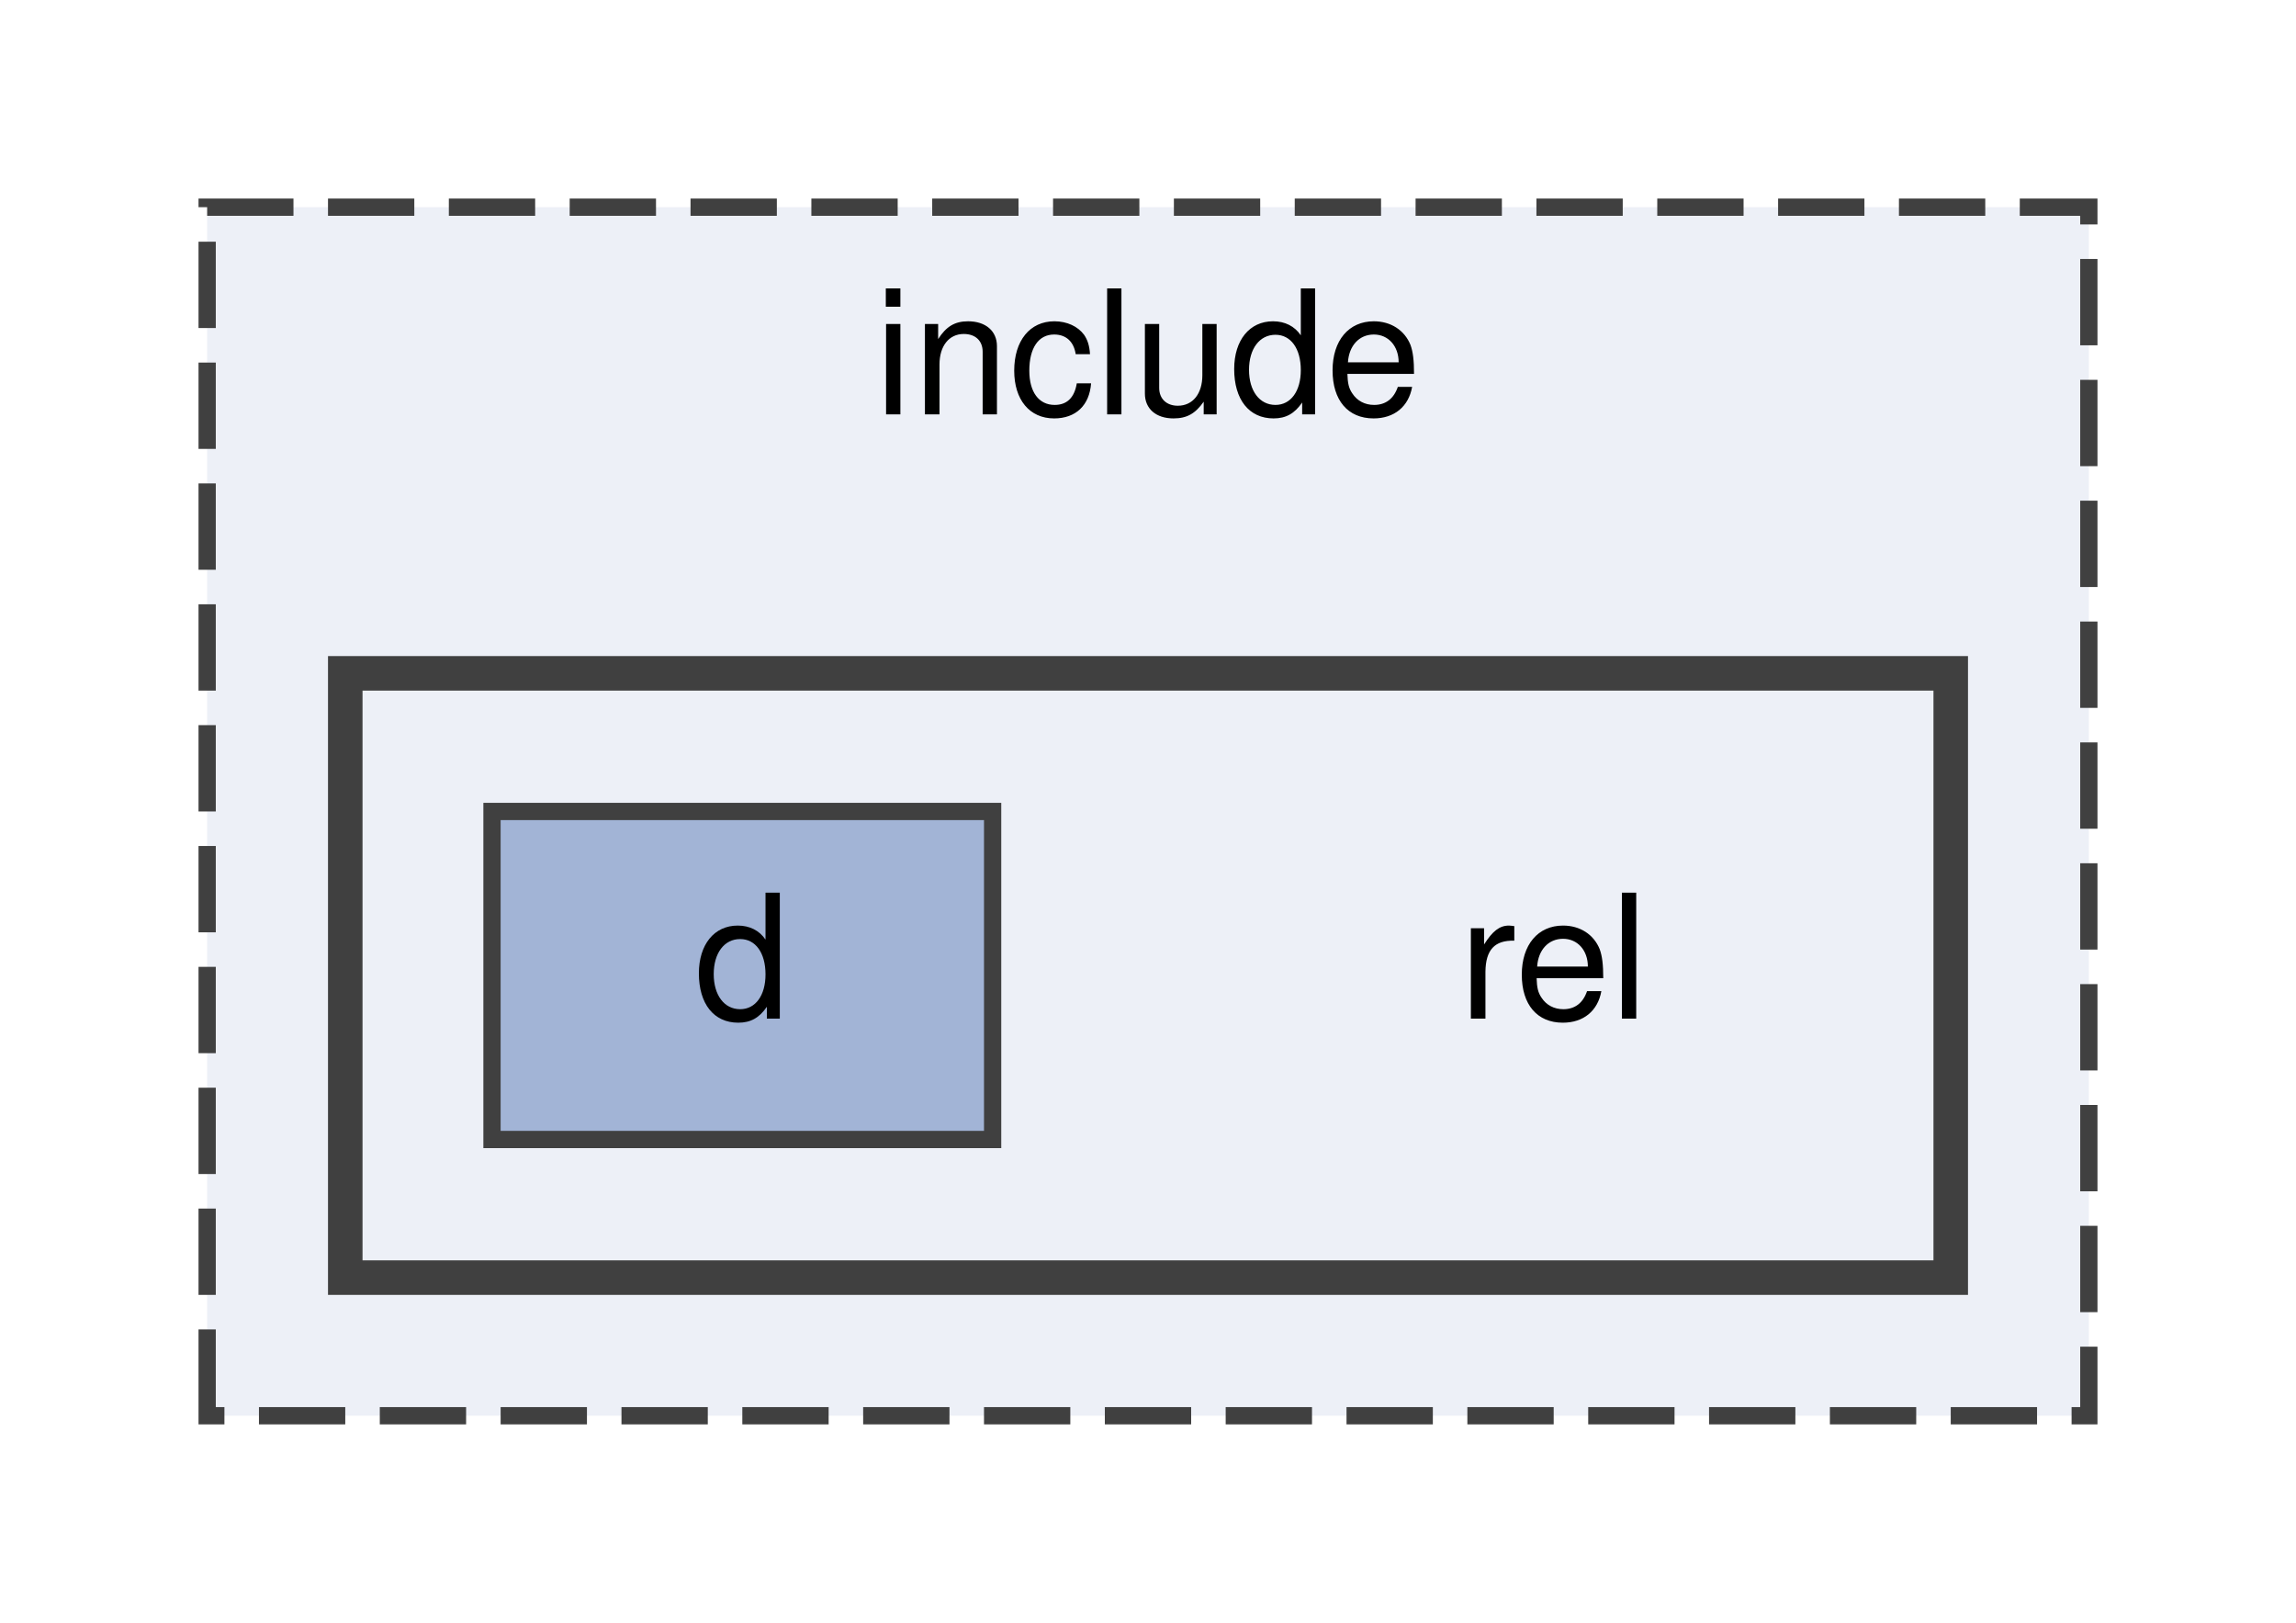
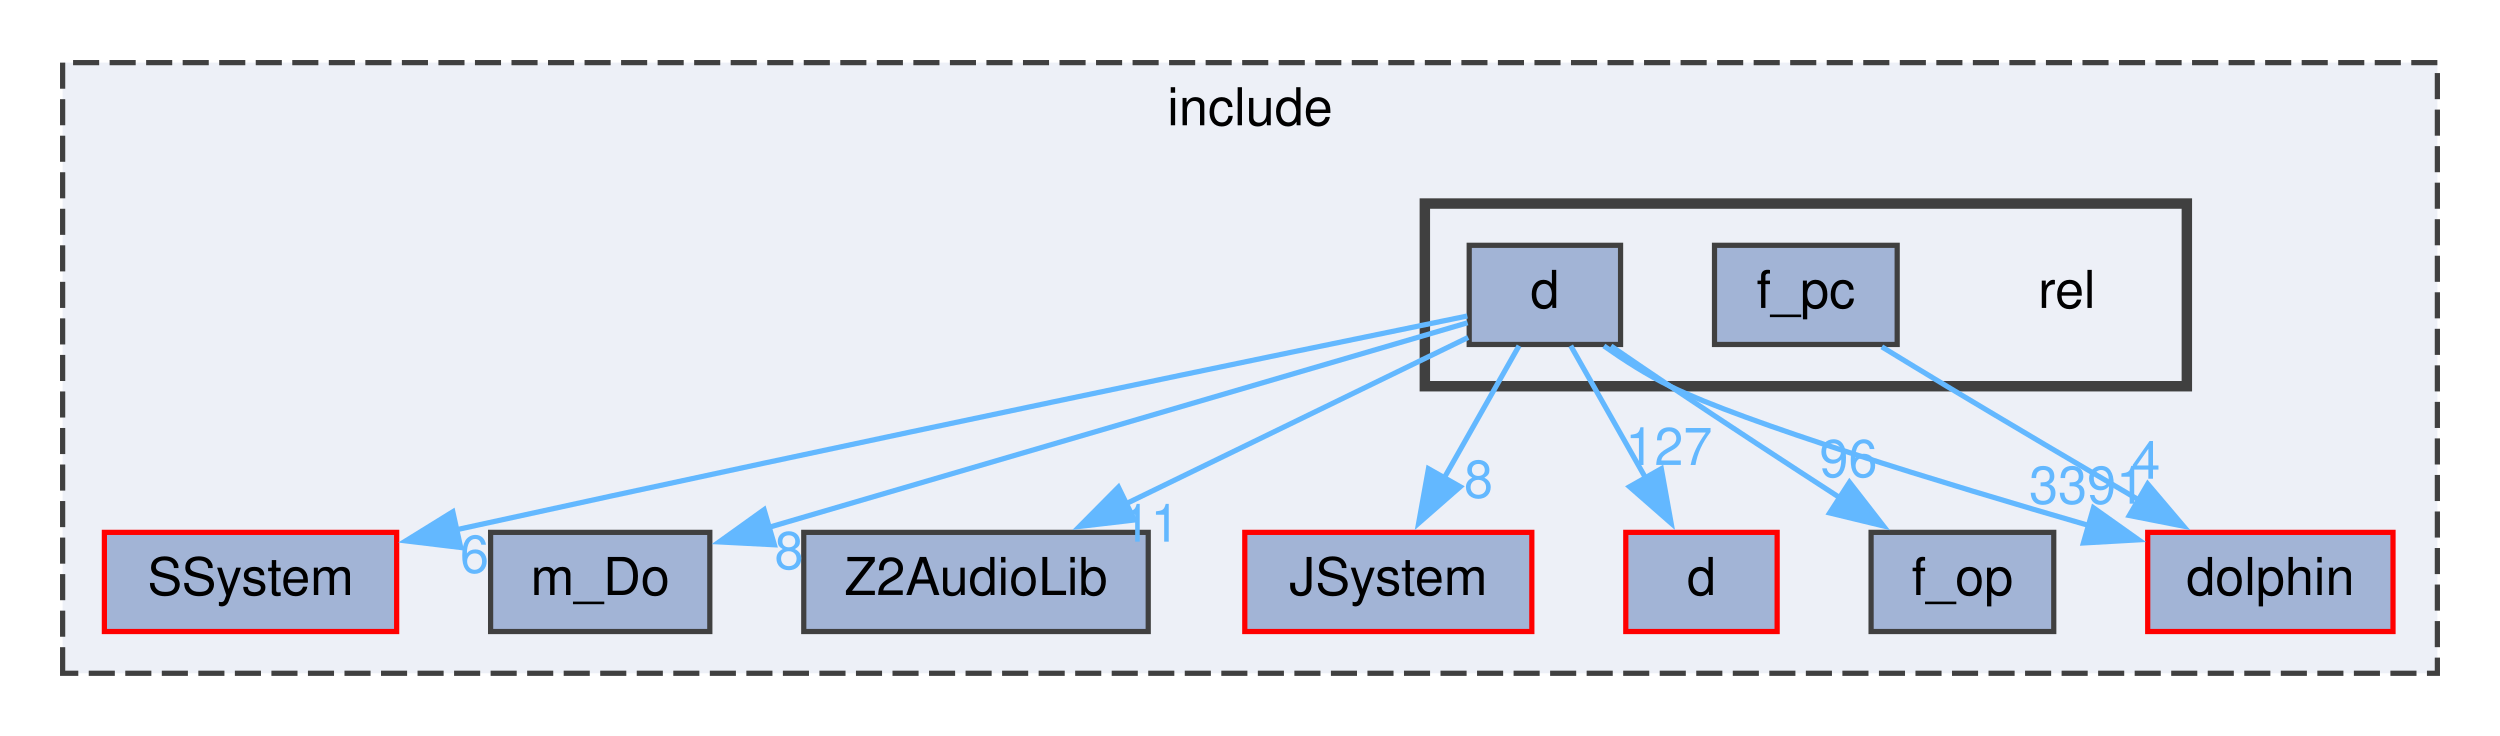
- <svg xmlns="http://www.w3.org/2000/svg" xmlns:xlink="http://www.w3.org/1999/xlink" width="133pt" height="94pt" viewBox="0.00 0.00 133.00 94.00">
-   <g id="graph0" class="graph" transform="scale(1 1) rotate(0) translate(4 90)">
+ <svg xmlns="http://www.w3.org/2000/svg" xmlns:xlink="http://www.w3.org/1999/xlink" width="479pt" height="141pt" viewBox="0.00 0.00 479.00 141.00">
+   <g id="graph0" class="graph" transform="scale(1 1) rotate(0) translate(4 137)">
    <g id="clust1" class="cluster">
      <g id="a_clust1">
        <a xlink:href="dir_d44c64559bbebec7f509842c48db8b23.html" target="_top" xlink:title="include">
-           <polygon fill="#edf0f7" stroke="#404040" stroke-dasharray="5,2" points="8,-8 8,-78 117,-78 117,-8 8,-8" />
-           <text text-anchor="middle" x="62.5" y="-66" font-family="Helvetica,sans-Serif" font-size="10.00">include</text>
+           <polygon fill="#edf0f7" stroke="#404040" stroke-dasharray="5,2" points="8,-8 8,-125 463,-125 463,-8 8,-8" />
+           <text text-anchor="middle" x="235.5" y="-113" font-family="Helvetica,sans-Serif" font-size="10.00">include</text>
        </a>
      </g>
    </g>
    <g id="clust2" class="cluster">
      <g id="a_clust2">
        <a xlink:href="dir_d1e95842203b094e4f127fa85baf24b5.html" target="_top">
-           <polygon fill="#edf0f7" stroke="#404040" stroke-width="2" points="16,-16 16,-51 109,-51 109,-16 16,-16" />
+           <polygon fill="#edf0f7" stroke="#404040" stroke-width="2" points="269,-63 269,-98 415,-98 415,-63 269,-63" />
        </a>
      </g>
    </g>
    <g id="node1" class="node">
-       <text text-anchor="middle" x="86" y="-31" font-family="Helvetica,sans-Serif" font-size="10.00">rel</text>
+       <g id="a_node1">
+         <a xlink:href="dir_4f0979a7f5e3194619cde56505e372d8.html" target="_top" xlink:title="JSystem">
+           <polygon fill="#a2b4d6" stroke="red" points="289.5,-35 234.5,-35 234.5,-16 289.5,-16 289.5,-35" />
+           <text text-anchor="middle" x="262" y="-23" font-family="Helvetica,sans-Serif" font-size="10.00">JSystem</text>
+         </a>
+       </g>
    </g>
    <g id="node2" class="node">
      <g id="a_node2">
+         <a xlink:href="dir_54283da8a0cf1311a88c964d76512876.html" target="_top" xlink:title="SSystem">
+           <polygon fill="#a2b4d6" stroke="red" points="72,-35 16,-35 16,-16 72,-16 72,-35" />
+           <text text-anchor="middle" x="44" y="-23" font-family="Helvetica,sans-Serif" font-size="10.00">SSystem</text>
+         </a>
+       </g>
+     </g>
+     <g id="node3" class="node">
+       <g id="a_node3">
+         <a xlink:href="dir_6bdfff2c28f90f381b6da5bee088878b.html" target="_top" xlink:title="m_Do">
+           <polygon fill="#a2b4d6" stroke="#404040" points="132,-35 90,-35 90,-16 132,-16 132,-35" />
+           <text text-anchor="middle" x="111" y="-23" font-family="Helvetica,sans-Serif" font-size="10.00">m_Do</text>
+         </a>
+       </g>
+     </g>
+     <g id="node4" class="node">
+       <g id="a_node4">
+         <a xlink:href="dir_81939fb769658ab66ba54ec390580a1a.html" target="_top" xlink:title="Z2AudioLib">
+           <polygon fill="#a2b4d6" stroke="#404040" points="216,-35 150,-35 150,-16 216,-16 216,-35" />
+           <text text-anchor="middle" x="183" y="-23" font-family="Helvetica,sans-Serif" font-size="10.00">Z2AudioLib</text>
+         </a>
+       </g>
+     </g>
+     <g id="node5" class="node">
+       <g id="a_node5">
+         <a xlink:href="dir_b778c3f297ab88300258a2935792c8cc.html" target="_top" xlink:title="dolphin">
+           <polygon fill="#a2b4d6" stroke="red" points="454.5,-35 407.5,-35 407.5,-16 454.5,-16 454.5,-35" />
+           <text text-anchor="middle" x="431" y="-23" font-family="Helvetica,sans-Serif" font-size="10.00">dolphin</text>
+         </a>
+       </g>
+     </g>
+     <g id="node6" class="node">
+       <g id="a_node6">
+         <a xlink:href="dir_cc3ad1aed4be3f446fdd7af78322f5bf.html" target="_top" xlink:title="d">
+           <polygon fill="#a2b4d6" stroke="red" points="336.5,-35 307.5,-35 307.5,-16 336.5,-16 336.5,-35" />
+           <text text-anchor="middle" x="322" y="-23" font-family="Helvetica,sans-Serif" font-size="10.00">d</text>
+         </a>
+       </g>
+     </g>
+     <g id="node7" class="node">
+       <g id="a_node7">
+         <a xlink:href="dir_fbb29e8cafd745cbb7106b56de6b5377.html" target="_top" xlink:title="f_op">
+           <polygon fill="#a2b4d6" stroke="#404040" points="389.5,-35 354.5,-35 354.5,-16 389.5,-16 389.5,-35" />
+           <text text-anchor="middle" x="372" y="-23" font-family="Helvetica,sans-Serif" font-size="10.00">f_op</text>
+         </a>
+       </g>
+     </g>
+     <g id="node8" class="node">
+       <text text-anchor="middle" x="392" y="-78" font-family="Helvetica,sans-Serif" font-size="10.00">rel</text>
+     </g>
+     <g id="node9" class="node">
+       <g id="a_node9">
        <a xlink:href="dir_244336746419795862f93731f1699860.html" target="_top" xlink:title="d">
-           <polygon fill="#a2b4d6" stroke="#404040" points="53.5,-43 24.5,-43 24.5,-24 53.5,-24 53.5,-43" />
-           <text text-anchor="middle" x="39" y="-31" font-family="Helvetica,sans-Serif" font-size="10.00">d</text>
+           <polygon fill="#a2b4d6" stroke="#404040" points="306.5,-90 277.5,-90 277.5,-71 306.5,-71 306.5,-90" />
+           <text text-anchor="middle" x="292" y="-78" font-family="Helvetica,sans-Serif" font-size="10.00">d</text>
+         </a>
+       </g>
+     </g>
+     <g id="edge5" class="edge">
+       <path fill="none" stroke="#63b8ff" d="M287.05,-70.75C283.16,-63.88 277.61,-54.08 272.72,-45.45" />
+       <polygon fill="#63b8ff" stroke="#63b8ff" points="275.78,-43.74 267.81,-36.76 269.69,-47.19 275.78,-43.74" />
+       <g id="a_edge5-headlabel">
+         <a xlink:href="dir_000025_000871.html" target="_top" xlink:title="8">
+           <text text-anchor="middle" x="279.28" y="-41.65" font-family="Helvetica,sans-Serif" font-size="10.00" fill="#63b8ff">8</text>
+         </a>
+       </g>
+     </g>
+     <g id="edge6" class="edge">
+       <path fill="none" stroke="#63b8ff" d="M277.14,-76.46C244.2,-69.71 162.3,-52.8 83.38,-35.49" />
+       <polygon fill="#63b8ff" stroke="#63b8ff" points="84.27,-32.1 73.75,-33.37 82.76,-38.94 84.27,-32.1" />
+       <g id="a_edge6-headlabel">
+         <a xlink:href="dir_000025_001726.html" target="_top" xlink:title="6">
+           <text text-anchor="middle" x="86.91" y="-27.28" font-family="Helvetica,sans-Serif" font-size="10.00" fill="#63b8ff">6</text>
+         </a>
+       </g>
+     </g>
+     <g id="edge7" class="edge">
+       <path fill="none" stroke="#63b8ff" d="M277.19,-75.16C248.06,-66.63 182.75,-47.51 143.23,-35.94" />
+       <polygon fill="#63b8ff" stroke="#63b8ff" points="144.37,-32.62 133.79,-33.17 142.4,-39.34 144.37,-32.62" />
+       <g id="a_edge7-headlabel">
+         <a xlink:href="dir_000025_001264.html" target="_top" xlink:title="8">
+           <text text-anchor="middle" x="147.17" y="-27.98" font-family="Helvetica,sans-Serif" font-size="10.00" fill="#63b8ff">8</text>
+         </a>
+       </g>
+     </g>
+     <g id="edge4" class="edge">
+       <path fill="none" stroke="#63b8ff" d="M277.3,-72.35C260.57,-64.22 232.85,-50.74 211.78,-40.5" />
+       <polygon fill="#63b8ff" stroke="#63b8ff" points="213.35,-37.37 202.83,-36.14 210.29,-43.66 213.35,-37.37" />
+       <g id="a_edge4-headlabel">
+         <a xlink:href="dir_000025_001735.html" target="_top" xlink:title="11">
+           <text text-anchor="middle" x="216.46" y="-33.22" font-family="Helvetica,sans-Serif" font-size="10.00" fill="#63b8ff">11</text>
+         </a>
+       </g>
+     </g>
+     <g id="edge2" class="edge">
+       <path fill="none" stroke="#63b8ff" d="M303.3,-70.72C307.17,-67.99 311.64,-65.13 316,-63 330.29,-56.01 368.08,-44.47 396.48,-36.24" />
+       <polygon fill="#63b8ff" stroke="#63b8ff" points="397.11,-39.7 405.75,-33.57 395.18,-32.97 397.11,-39.7" />
+       <g id="a_edge2-headlabel">
+         <a xlink:href="dir_000025_000786.html" target="_top" xlink:title="3391">
+           <text text-anchor="middle" x="395.89" y="-40.5" font-family="Helvetica,sans-Serif" font-size="10.00" fill="#63b8ff">3391</text>
+         </a>
+       </g>
+     </g>
+     <g id="edge3" class="edge">
+       <path fill="none" stroke="#63b8ff" d="M296.95,-70.75C300.84,-63.88 306.39,-54.08 311.28,-45.45" />
+       <polygon fill="#63b8ff" stroke="#63b8ff" points="314.31,-47.19 316.19,-36.76 308.22,-43.74 314.31,-47.19" />
+       <g id="a_edge3-headlabel">
+         <a xlink:href="dir_000025_000024.html" target="_top" xlink:title="127">
+           <text text-anchor="middle" x="315.76" y="-47.9" font-family="Helvetica,sans-Serif" font-size="10.00" fill="#63b8ff">127</text>
+         </a>
+       </g>
+     </g>
+     <g id="edge1" class="edge">
+       <path fill="none" stroke="#63b8ff" d="M304.66,-70.71C308.31,-68.2 312.3,-65.48 316,-63 326.7,-55.83 338.65,-48.02 348.76,-41.47" />
+       <polygon fill="#63b8ff" stroke="#63b8ff" points="350.36,-44.6 356.86,-36.23 346.56,-38.72 350.36,-44.6" />
+       <g id="a_edge1-headlabel">
+         <a xlink:href="dir_000025_000812.html" target="_top" xlink:title="96">
+           <text text-anchor="middle" x="350.16" y="-45.61" font-family="Helvetica,sans-Serif" font-size="10.00" fill="#63b8ff">96</text>
+         </a>
+       </g>
+     </g>
+     <g id="node10" class="node">
+       <g id="a_node10">
+         <a xlink:href="dir_4235a7e41184e010dac2753b27ea160a.html" target="_top" xlink:title="f_pc">
+           <polygon fill="#a2b4d6" stroke="#404040" points="359.5,-90 324.5,-90 324.5,-71 359.5,-71 359.5,-90" />
+           <text text-anchor="middle" x="342" y="-78" font-family="Helvetica,sans-Serif" font-size="10.00">f_pc</text>
+         </a>
+       </g>
+     </g>
+     <g id="edge8" class="edge">
+       <path fill="none" stroke="#63b8ff" d="M356.55,-70.55C360.57,-68.09 364.95,-65.43 369,-63 381.14,-55.72 394.68,-47.73 406,-41.09" />
+       <polygon fill="#63b8ff" stroke="#63b8ff" points="407.5,-44.27 414.36,-36.19 403.97,-38.23 407.5,-44.27" />
+       <g id="a_edge8-headlabel">
+         <a xlink:href="dir_000815_000786.html" target="_top" xlink:title="4">
+           <text text-anchor="middle" x="407.14" y="-45.27" font-family="Helvetica,sans-Serif" font-size="10.00" fill="#63b8ff">4</text>
        </a>
      </g>
    </g>
  </g>
</svg>
